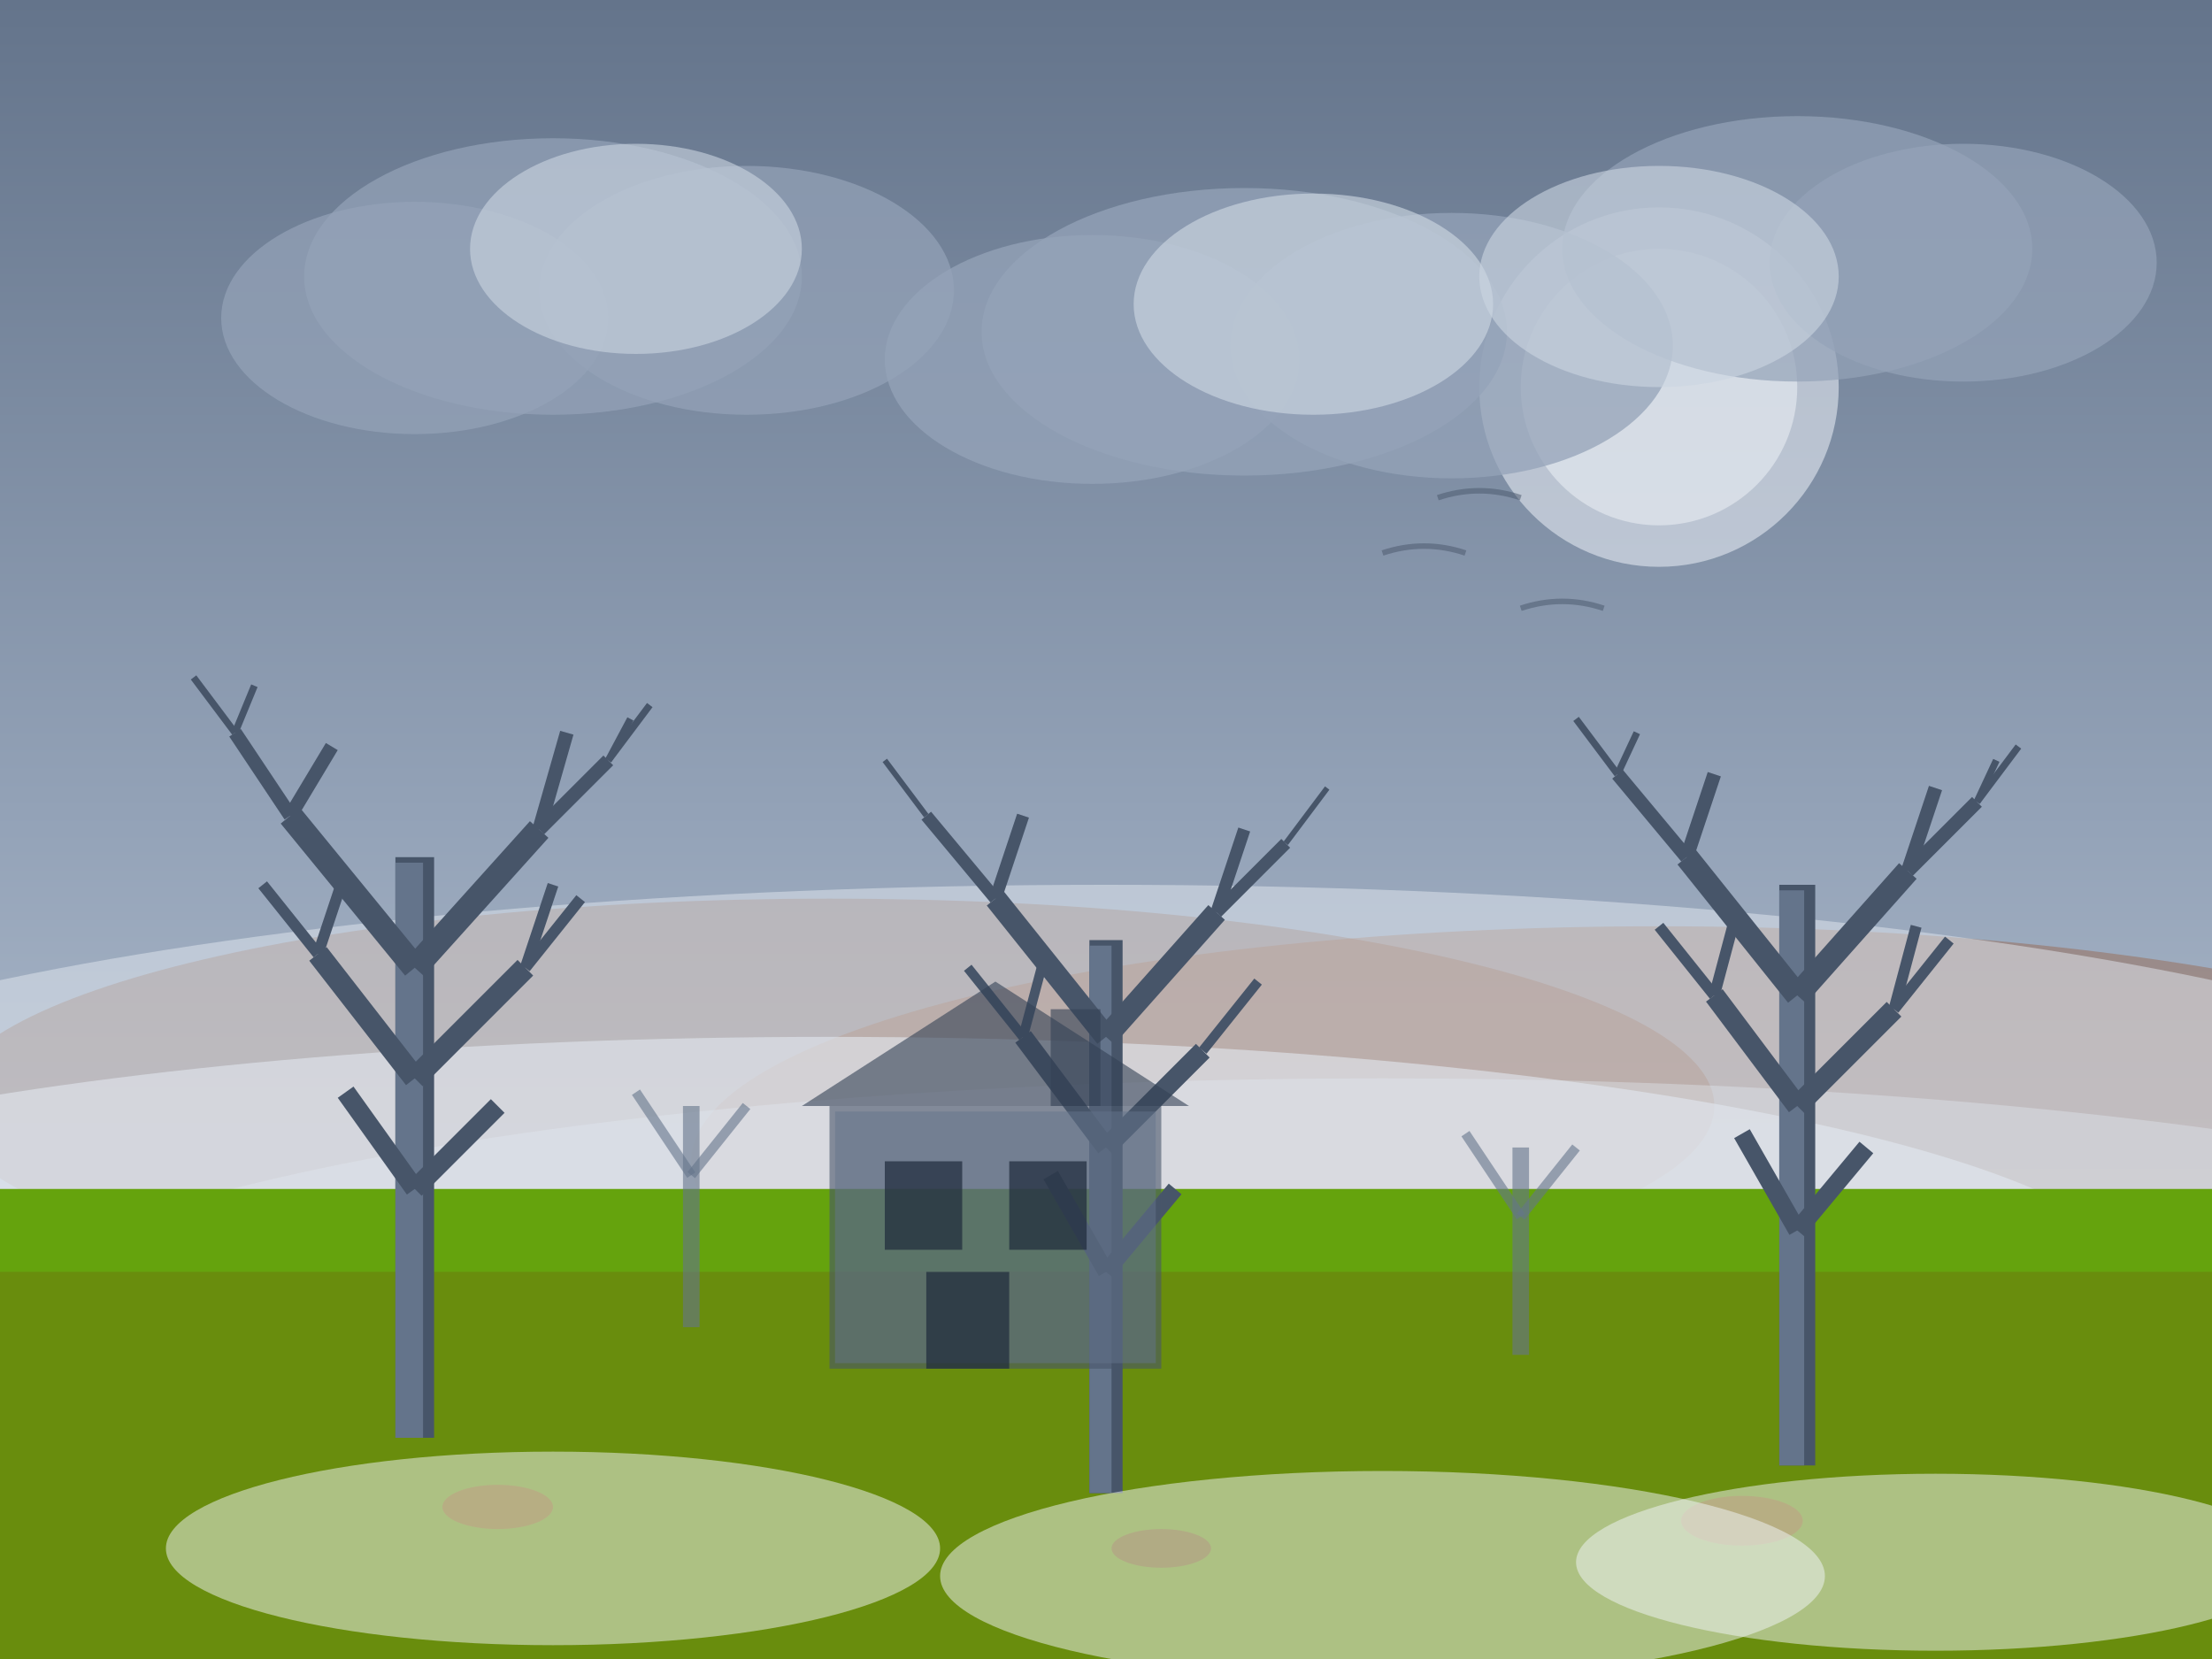
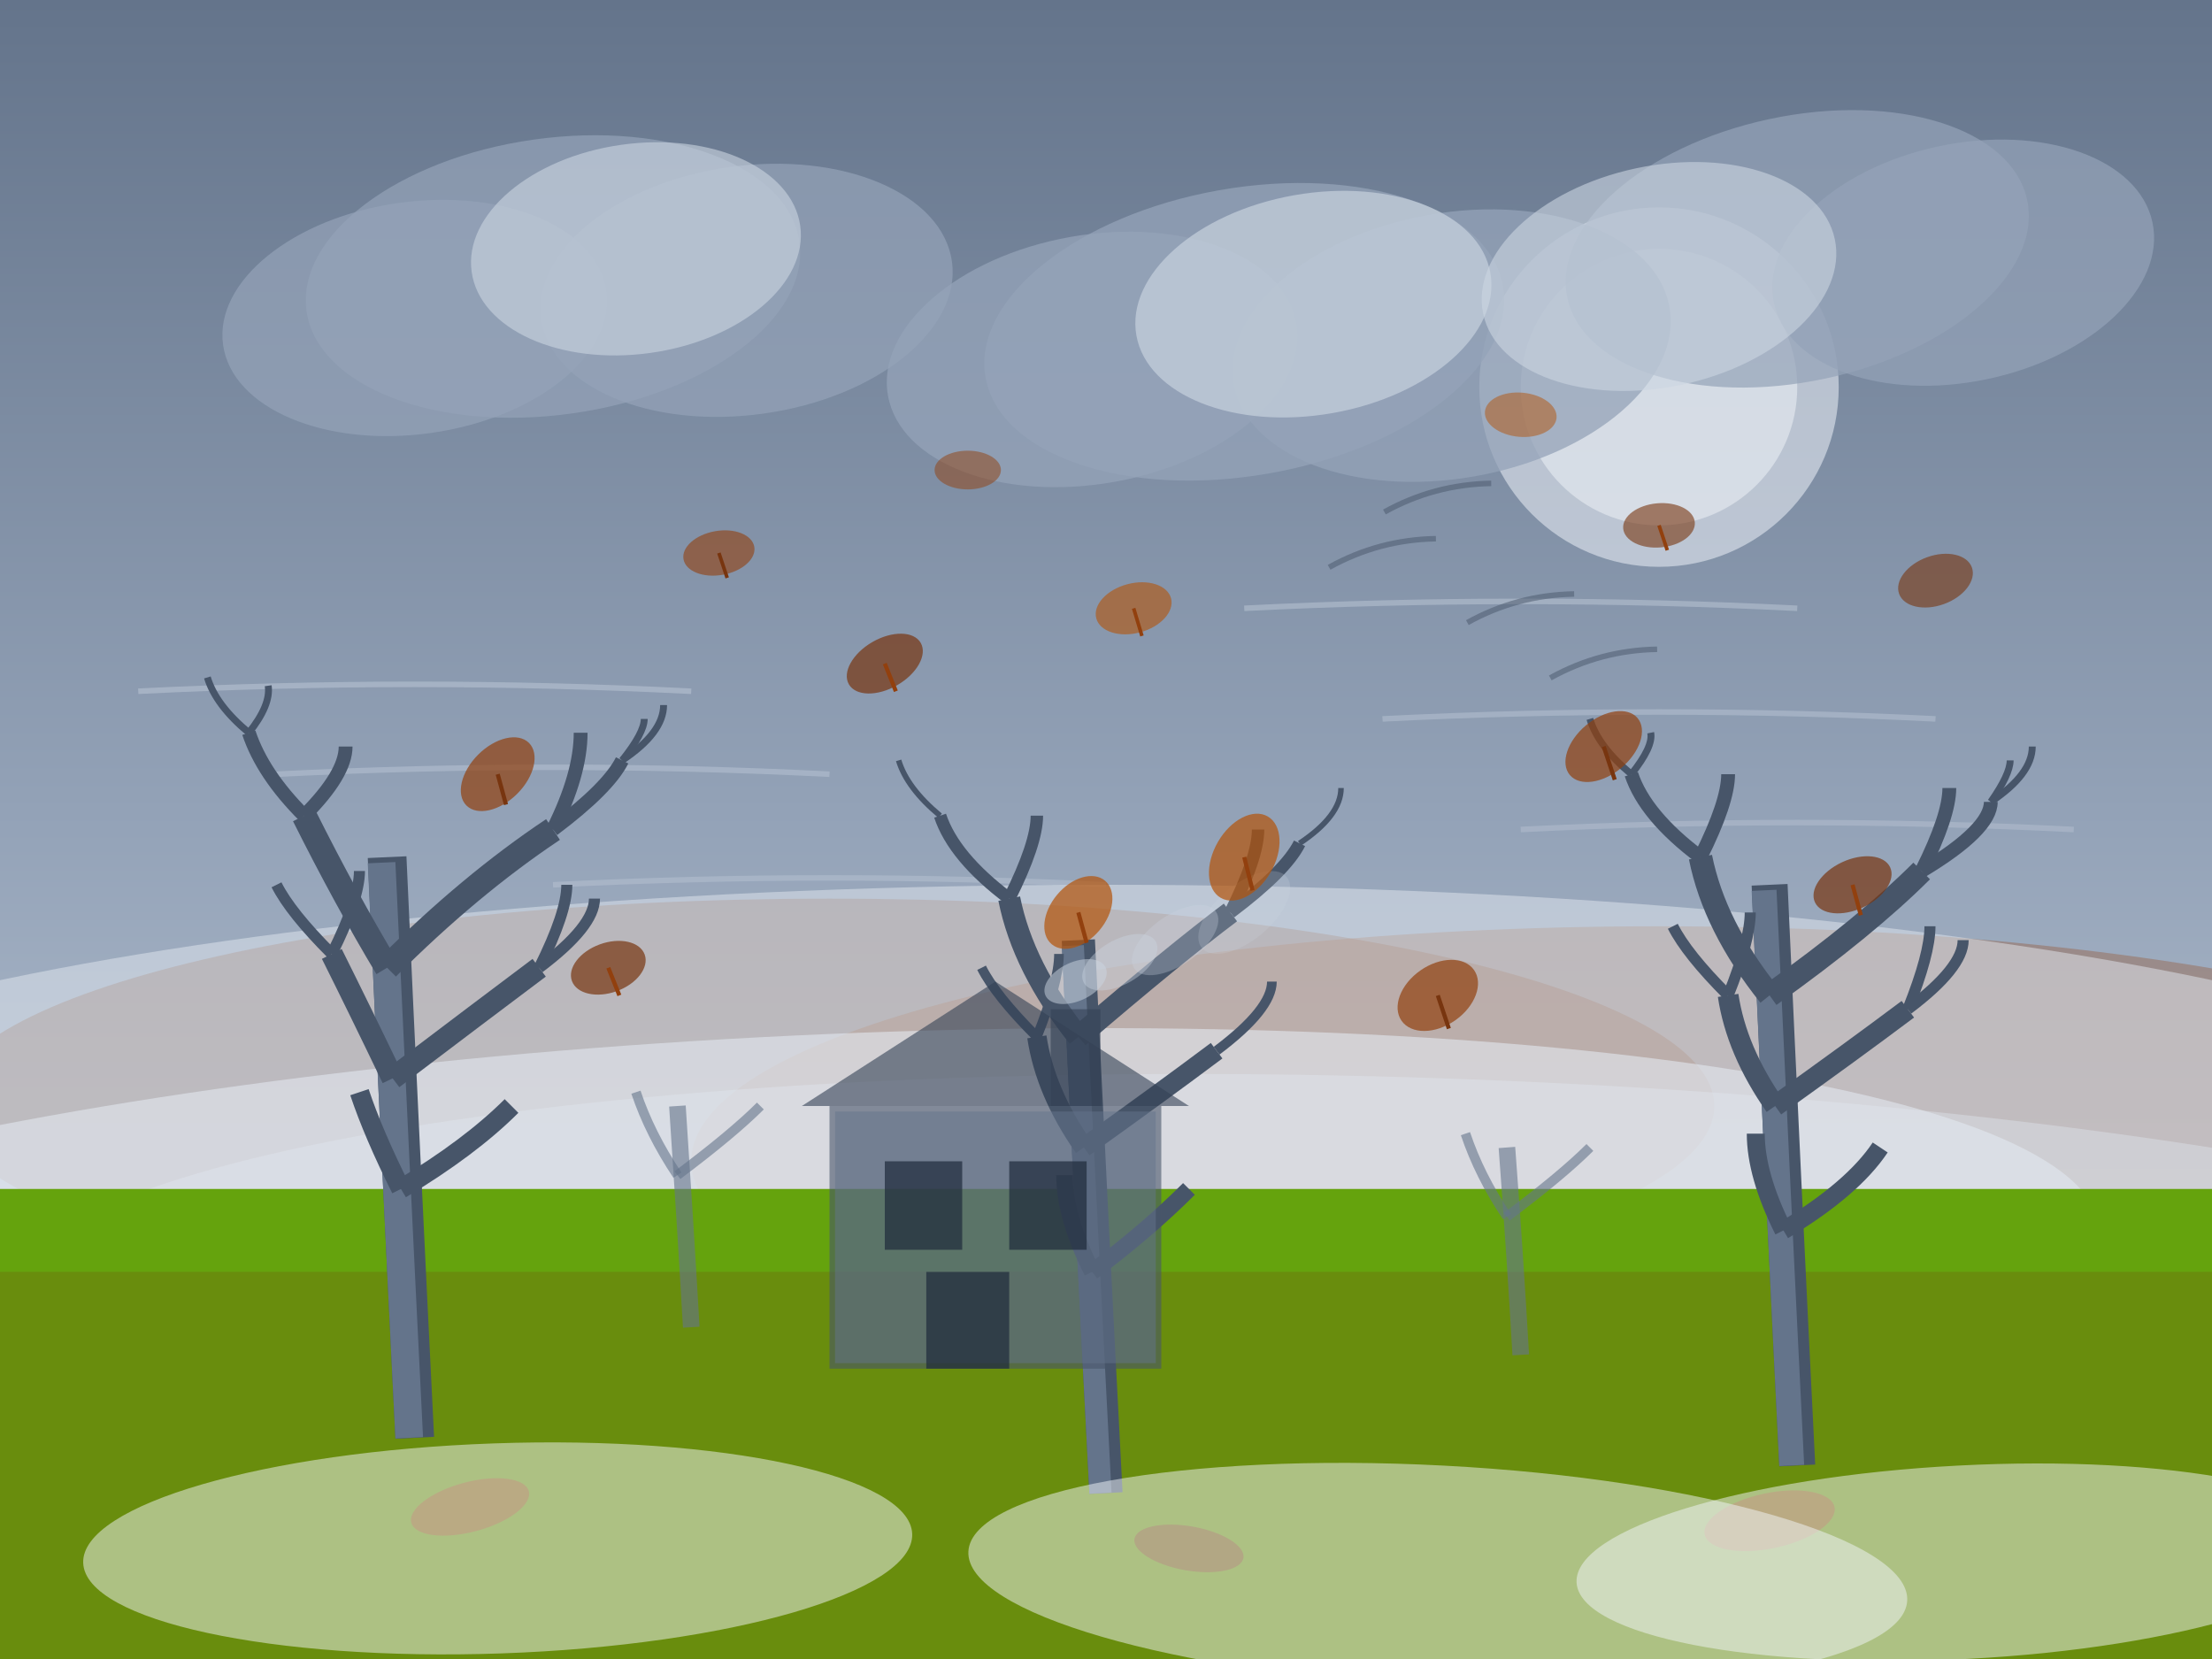
<svg xmlns="http://www.w3.org/2000/svg" viewBox="0 0 800 600">
  <defs>
    <linearGradient id="novemberSky" x1="0%" y1="0%" x2="0%" y2="100%">
      <stop offset="0%" style="stop-color:#64748b;stop-opacity:1" />
      <stop offset="50%" style="stop-color:#94a3b8;stop-opacity:1" />
      <stop offset="100%" style="stop-color:#cbd5e1;stop-opacity:1" />
    </linearGradient>
  </defs>
  <rect width="800" height="600" fill="url(#novemberSky)" />
  <circle cx="600" cy="140" r="65" fill="#e2e8f0" opacity="0.6" />
  <circle cx="600" cy="140" r="50" fill="#f1f5f9" opacity="0.5" />
-   <ellipse cx="200" cy="100" rx="90" ry="50" fill="#94a3b8" opacity="0.7" />
-   <ellipse cx="270" cy="105" rx="75" ry="45" fill="#94a3b8" opacity="0.7" />
-   <ellipse cx="150" cy="115" rx="70" ry="42" fill="#94a3b8" opacity="0.7" />
-   <ellipse cx="230" cy="90" rx="60" ry="38" fill="#cbd5e1" opacity="0.6" />
-   <ellipse cx="450" cy="120" rx="95" ry="52" fill="#94a3b8" opacity="0.75" />
-   <ellipse cx="525" cy="125" rx="80" ry="48" fill="#94a3b8" opacity="0.75" />
-   <ellipse cx="395" cy="130" rx="75" ry="45" fill="#94a3b8" opacity="0.75" />
-   <ellipse cx="475" cy="110" rx="65" ry="40" fill="#cbd5e1" opacity="0.65" />
-   <ellipse cx="650" cy="90" rx="85" ry="48" fill="#94a3b8" opacity="0.7" />
-   <ellipse cx="710" cy="95" rx="70" ry="43" fill="#94a3b8" opacity="0.7" />
-   <ellipse cx="600" cy="100" rx="65" ry="40" fill="#cbd5e1" opacity="0.6" />
+   <ellipse cx="200" cy="100" rx="90" ry="50" fill="#94a3b8" opacity="0.7" transform="rotate(-8 200 100)" />
+   <ellipse cx="270" cy="105" rx="75" ry="45" fill="#94a3b8" opacity="0.7" transform="rotate(-8 270 105)" />
+   <ellipse cx="150" cy="115" rx="70" ry="42" fill="#94a3b8" opacity="0.7" transform="rotate(-8 150 115)" />
+   <ellipse cx="230" cy="90" rx="60" ry="38" fill="#cbd5e1" opacity="0.6" transform="rotate(-8 230 90)" />
+   <ellipse cx="450" cy="120" rx="95" ry="52" fill="#94a3b8" opacity="0.75" transform="rotate(-10 450 120)" />
+   <ellipse cx="525" cy="125" rx="80" ry="48" fill="#94a3b8" opacity="0.75" transform="rotate(-10 525 125)" />
+   <ellipse cx="395" cy="130" rx="75" ry="45" fill="#94a3b8" opacity="0.75" transform="rotate(-10 395 130)" />
+   <ellipse cx="475" cy="110" rx="65" ry="40" fill="#cbd5e1" opacity="0.65" transform="rotate(-10 475 110)" />
+   <ellipse cx="650" cy="90" rx="85" ry="48" fill="#94a3b8" opacity="0.7" transform="rotate(-12 650 90)" />
+   <ellipse cx="710" cy="95" rx="70" ry="43" fill="#94a3b8" opacity="0.7" transform="rotate(-12 710 95)" />
+   <ellipse cx="600" cy="100" rx="65" ry="40" fill="#cbd5e1" opacity="0.6" transform="rotate(-12 600 100)" />
  <ellipse cx="300" cy="400" rx="320" ry="75" fill="#78350f" opacity="0.3" />
  <ellipse cx="600" cy="420" rx="350" ry="85" fill="#92400e" opacity="0.3" />
  <ellipse cx="400" cy="430" rx="550" ry="110" fill="#e2e8f0" opacity="0.5" />
-   <ellipse cx="300" cy="470" rx="480" ry="95" fill="#e2e8f0" opacity="0.6" />
-   <ellipse cx="500" cy="490" rx="520" ry="100" fill="#e2e8f0" opacity="0.4" />
-   <ellipse cx="350" cy="520" rx="450" ry="85" fill="#e2e8f0" opacity="0.55" />
-   <ellipse cx="550" cy="540" rx="480" ry="90" fill="#e2e8f0" opacity="0.45" />
+   <ellipse cx="280" cy="470" rx="480" ry="95" fill="#e2e8f0" opacity="0.6" transform="rotate(-3 280 470)" />
+   <ellipse cx="520" cy="490" rx="520" ry="100" fill="#e2e8f0" opacity="0.4" transform="rotate(2 520 490)" />
+   <ellipse cx="330" cy="520" rx="450" ry="85" fill="#e2e8f0" opacity="0.55" transform="rotate(-2 330 520)" />
+   <ellipse cx="570" cy="540" rx="480" ry="90" fill="#e2e8f0" opacity="0.45" transform="rotate(3 570 540)" />
  <rect y="430" width="800" height="170" fill="#65a30d" />
  <rect y="460" width="800" height="140" fill="#78350f" opacity="0.2" />
-   <line x1="150" y1="520" x2="150" y2="310" stroke="#475569" stroke-width="14" />
-   <line x1="148" y1="520" x2="148" y2="312" stroke="#64748b" stroke-width="10" />
-   <line x1="150" y1="350" x2="105" y2="295" stroke="#475569" stroke-width="9" />
-   <line x1="150" y1="350" x2="195" y2="300" stroke="#475569" stroke-width="9" />
-   <line x1="150" y1="390" x2="115" y2="345" stroke="#475569" stroke-width="8" />
-   <line x1="150" y1="390" x2="190" y2="350" stroke="#475569" stroke-width="8" />
-   <line x1="150" y1="430" x2="125" y2="395" stroke="#475569" stroke-width="7" />
-   <line x1="150" y1="430" x2="180" y2="400" stroke="#475569" stroke-width="7" />
-   <line x1="105" y1="295" x2="85" y2="265" stroke="#475569" stroke-width="5" />
-   <line x1="105" y1="295" x2="120" y2="270" stroke="#475569" stroke-width="5" />
-   <line x1="195" y1="300" x2="220" y2="275" stroke="#475569" stroke-width="5" />
-   <line x1="195" y1="300" x2="205" y2="265" stroke="#475569" stroke-width="5" />
-   <line x1="115" y1="345" x2="95" y2="320" stroke="#475569" stroke-width="4" />
-   <line x1="115" y1="345" x2="125" y2="315" stroke="#475569" stroke-width="4" />
-   <line x1="190" y1="350" x2="210" y2="325" stroke="#475569" stroke-width="4" />
-   <line x1="190" y1="350" x2="200" y2="320" stroke="#475569" stroke-width="4" />
-   <line x1="85" y1="265" x2="70" y2="245" stroke="#475569" stroke-width="2.5" />
-   <line x1="85" y1="265" x2="92" y2="248" stroke="#475569" stroke-width="2.5" />
-   <line x1="220" y1="275" x2="235" y2="255" stroke="#475569" stroke-width="2.5" />
-   <line x1="220" y1="275" x2="228" y2="260" stroke="#475569" stroke-width="2.5" />
-   <line x1="400" y1="540" x2="400" y2="340" stroke="#475569" stroke-width="12" />
-   <line x1="398" y1="540" x2="398" y2="342" stroke="#64748b" stroke-width="8" />
-   <line x1="400" y1="375" x2="360" y2="325" stroke="#475569" stroke-width="8" />
-   <line x1="400" y1="375" x2="440" y2="330" stroke="#475569" stroke-width="8" />
-   <line x1="400" y1="415" x2="370" y2="375" stroke="#475569" stroke-width="7" />
-   <line x1="400" y1="415" x2="435" y2="380" stroke="#475569" stroke-width="7" />
-   <line x1="400" y1="460" x2="380" y2="425" stroke="#475569" stroke-width="6" />
-   <line x1="400" y1="460" x2="425" y2="430" stroke="#475569" stroke-width="6" />
-   <line x1="360" y1="325" x2="335" y2="295" stroke="#475569" stroke-width="4.5" />
-   <line x1="360" y1="325" x2="370" y2="295" stroke="#475569" stroke-width="4.5" />
-   <line x1="440" y1="330" x2="465" y2="305" stroke="#475569" stroke-width="4.5" />
-   <line x1="440" y1="330" x2="450" y2="300" stroke="#475569" stroke-width="4.5" />
-   <line x1="370" y1="375" x2="350" y2="350" stroke="#475569" stroke-width="3.5" />
-   <line x1="370" y1="375" x2="378" y2="345" stroke="#475569" stroke-width="3.5" />
-   <line x1="435" y1="380" x2="455" y2="355" stroke="#475569" stroke-width="3.5" />
-   <line x1="335" y1="295" x2="320" y2="275" stroke="#475569" stroke-width="2" />
-   <line x1="465" y1="305" x2="480" y2="285" stroke="#475569" stroke-width="2" />
-   <line x1="650" y1="530" x2="650" y2="320" stroke="#475569" stroke-width="13" />
-   <line x1="648" y1="530" x2="648" y2="322" stroke="#64748b" stroke-width="9" />
-   <line x1="650" y1="360" x2="610" y2="310" stroke="#475569" stroke-width="8.5" />
-   <line x1="650" y1="360" x2="690" y2="315" stroke="#475569" stroke-width="8.5" />
-   <line x1="650" y1="400" x2="620" y2="360" stroke="#475569" stroke-width="7.5" />
-   <line x1="650" y1="400" x2="685" y2="365" stroke="#475569" stroke-width="7.5" />
-   <line x1="650" y1="445" x2="630" y2="410" stroke="#475569" stroke-width="6.5" />
-   <line x1="650" y1="445" x2="675" y2="415" stroke="#475569" stroke-width="6.5" />
-   <line x1="610" y1="310" x2="585" y2="280" stroke="#475569" stroke-width="5" />
-   <line x1="610" y1="310" x2="620" y2="280" stroke="#475569" stroke-width="5" />
-   <line x1="690" y1="315" x2="715" y2="290" stroke="#475569" stroke-width="5" />
-   <line x1="690" y1="315" x2="700" y2="285" stroke="#475569" stroke-width="5" />
-   <line x1="620" y1="360" x2="600" y2="335" stroke="#475569" stroke-width="4" />
-   <line x1="620" y1="360" x2="628" y2="330" stroke="#475569" stroke-width="4" />
-   <line x1="685" y1="365" x2="705" y2="340" stroke="#475569" stroke-width="4" />
-   <line x1="685" y1="365" x2="693" y2="335" stroke="#475569" stroke-width="4" />
-   <line x1="585" y1="280" x2="570" y2="260" stroke="#475569" stroke-width="2.5" />
-   <line x1="585" y1="280" x2="592" y2="265" stroke="#475569" stroke-width="2.5" />
-   <line x1="715" y1="290" x2="730" y2="270" stroke="#475569" stroke-width="2.5" />
-   <line x1="715" y1="290" x2="722" y2="275" stroke="#475569" stroke-width="2.5" />
-   <line x1="250" y1="480" x2="250" y2="400" stroke="#64748b" stroke-width="6" opacity="0.6" />
-   <line x1="250" y1="425" x2="230" y2="395" stroke="#64748b" stroke-width="3.5" opacity="0.6" />
-   <line x1="250" y1="425" x2="270" y2="400" stroke="#64748b" stroke-width="3.5" opacity="0.6" />
-   <line x1="550" y1="490" x2="550" y2="415" stroke="#64748b" stroke-width="6" opacity="0.6" />
-   <line x1="550" y1="440" x2="530" y2="410" stroke="#64748b" stroke-width="3.5" opacity="0.6" />
-   <line x1="550" y1="440" x2="570" y2="415" stroke="#64748b" stroke-width="3.5" opacity="0.6" />
+   <path d="M 50 250 Q 150 245 250 250" stroke="#cbd5e1" stroke-width="2" fill="none" opacity="0.4" />
+   <path d="M 100 280 Q 200 275 300 280" stroke="#cbd5e1" stroke-width="2" fill="none" opacity="0.35" />
+   <path d="M 450 220 Q 550 215 650 220" stroke="#cbd5e1" stroke-width="2" fill="none" opacity="0.4" />
+   <path d="M 500 260 Q 600 255 700 260" stroke="#cbd5e1" stroke-width="2" fill="none" opacity="0.35" />
+   <path d="M 200 320 Q 300 315 400 320" stroke="#cbd5e1" stroke-width="2" fill="none" opacity="0.3" />
+   <path d="M 550 300 Q 650 295 750 300" stroke="#cbd5e1" stroke-width="2" fill="none" opacity="0.3" />
+   <path d="M 150 520 Q 145 420 140 310" stroke="#475569" stroke-width="14" fill="none" />
+   <path d="M 148 520 Q 143 420 138 312" stroke="#64748b" stroke-width="10" fill="none" />
+   <path d="M 140 350 Q 125 325 110 295" stroke="#475569" stroke-width="9" fill="none" />
+   <path d="M 140 350 Q 170 320 200 300" stroke="#475569" stroke-width="9" fill="none" />
+   <path d="M 142 390 Q 130 365 120 345" stroke="#475569" stroke-width="8" fill="none" />
+   <path d="M 142 390 Q 175 365 195 350" stroke="#475569" stroke-width="8" fill="none" />
+   <path d="M 145 430 Q 135 410 130 395" stroke="#475569" stroke-width="7" fill="none" />
+   <path d="M 145 430 Q 170 415 185 400" stroke="#475569" stroke-width="7" fill="none" />
+   <path d="M 110 295 Q 95 280 90 265" stroke="#475569" stroke-width="5" fill="none" />
+   <path d="M 110 295 Q 125 280 125 270" stroke="#475569" stroke-width="5" fill="none" />
+   <path d="M 200 300 Q 220 285 225 275" stroke="#475569" stroke-width="5" fill="none" />
+   <path d="M 200 300 Q 210 280 210 265" stroke="#475569" stroke-width="5" fill="none" />
+   <path d="M 120 345 Q 105 330 100 320" stroke="#475569" stroke-width="4" fill="none" />
+   <path d="M 120 345 Q 130 325 130 315" stroke="#475569" stroke-width="4" fill="none" />
+   <path d="M 195 350 Q 215 335 215 325" stroke="#475569" stroke-width="4" fill="none" />
+   <path d="M 195 350 Q 205 330 205 320" stroke="#475569" stroke-width="4" fill="none" />
+   <path d="M 90 265 Q 78 255 75 245" stroke="#475569" stroke-width="2.5" fill="none" />
+   <path d="M 90 265 Q 98 255 97 248" stroke="#475569" stroke-width="2.5" fill="none" />
+   <path d="M 225 275 Q 240 265 240 255" stroke="#475569" stroke-width="2.5" fill="none" />
+   <path d="M 225 275 Q 233 265 233 260" stroke="#475569" stroke-width="2.5" fill="none" />
+   <path d="M 400 540 Q 395 445 390 340" stroke="#475569" stroke-width="12" fill="none" />
+   <path d="M 398 540 Q 393 445 388 342" stroke="#64748b" stroke-width="8" fill="none" />
+   <path d="M 390 375 Q 370 350 365 325" stroke="#475569" stroke-width="8" fill="none" />
+   <path d="M 390 375 Q 425 345 445 330" stroke="#475569" stroke-width="8" fill="none" />
+   <path d="M 392 415 Q 378 395 375 375" stroke="#475569" stroke-width="7" fill="none" />
+   <path d="M 392 415 Q 420 395 440 380" stroke="#475569" stroke-width="7" fill="none" />
+   <path d="M 395 460 Q 385 440 385 425" stroke="#475569" stroke-width="6" fill="none" />
+   <path d="M 395 460 Q 415 445 430 430" stroke="#475569" stroke-width="6" fill="none" />
+   <path d="M 365 325 Q 345 310 340 295" stroke="#475569" stroke-width="4.5" fill="none" />
+   <path d="M 365 325 Q 375 305 375 295" stroke="#475569" stroke-width="4.5" fill="none" />
+   <path d="M 445 330 Q 465 315 470 305" stroke="#475569" stroke-width="4.5" fill="none" />
+   <path d="M 445 330 Q 455 310 455 300" stroke="#475569" stroke-width="4.5" fill="none" />
+   <path d="M 375 375 Q 360 360 355 350" stroke="#475569" stroke-width="3.5" fill="none" />
+   <path d="M 375 375 Q 383 355 383 345" stroke="#475569" stroke-width="3.5" fill="none" />
+   <path d="M 440 380 Q 460 365 460 355" stroke="#475569" stroke-width="3.5" fill="none" />
+   <path d="M 340 295 Q 328 285 325 275" stroke="#475569" stroke-width="2" fill="none" />
+   <path d="M 470 305 Q 485 295 485 285" stroke="#475569" stroke-width="2" fill="none" />
+   <path d="M 650 530 Q 645 430 640 320" stroke="#475569" stroke-width="13" fill="none" />
+   <path d="M 648 530 Q 643 430 638 322" stroke="#64748b" stroke-width="9" fill="none" />
+   <path d="M 640 360 Q 620 335 615 310" stroke="#475569" stroke-width="8.5" fill="none" />
+   <path d="M 640 360 Q 675 335 695 315" stroke="#475569" stroke-width="8.5" fill="none" />
+   <path d="M 642 400 Q 628 380 625 360" stroke="#475569" stroke-width="7.5" fill="none" />
+   <path d="M 642 400 Q 670 380 690 365" stroke="#475569" stroke-width="7.5" fill="none" />
+   <path d="M 645 445 Q 635 425 635 410" stroke="#475569" stroke-width="6.5" fill="none" />
+   <path d="M 645 445 Q 670 430 680 415" stroke="#475569" stroke-width="6.5" fill="none" />
+   <path d="M 615 310 Q 595 295 590 280" stroke="#475569" stroke-width="5" fill="none" />
+   <path d="M 615 310 Q 625 290 625 280" stroke="#475569" stroke-width="5" fill="none" />
+   <path d="M 695 315 Q 720 300 720 290" stroke="#475569" stroke-width="5" fill="none" />
+   <path d="M 695 315 Q 705 295 705 285" stroke="#475569" stroke-width="5" fill="none" />
+   <path d="M 625 360 Q 610 345 605 335" stroke="#475569" stroke-width="4" fill="none" />
+   <path d="M 625 360 Q 633 340 633 330" stroke="#475569" stroke-width="4" fill="none" />
+   <path d="M 690 365 Q 710 350 710 340" stroke="#475569" stroke-width="4" fill="none" />
+   <path d="M 690 365 Q 698 345 698 335" stroke="#475569" stroke-width="4" fill="none" />
+   <path d="M 590 280 Q 578 270 575 260" stroke="#475569" stroke-width="2.5" fill="none" />
+   <path d="M 590 280 Q 598 270 597 265" stroke="#475569" stroke-width="2.5" fill="none" />
+   <path d="M 720 290 Q 735 280 735 270" stroke="#475569" stroke-width="2.5" fill="none" />
+   <path d="M 720 290 Q 727 280 727 275" stroke="#475569" stroke-width="2.5" fill="none" />
+   <path d="M 250 480 Q 248 445 245 400" stroke="#64748b" stroke-width="6" fill="none" opacity="0.6" />
+   <path d="M 245 425 Q 235 410 230 395" stroke="#64748b" stroke-width="3.5" fill="none" opacity="0.6" />
+   <path d="M 245 425 Q 265 410 275 400" stroke="#64748b" stroke-width="3.5" fill="none" opacity="0.6" />
+   <path d="M 550 490 Q 548 455 545 415" stroke="#64748b" stroke-width="6" fill="none" opacity="0.6" />
+   <path d="M 545 440 Q 535 425 530 410" stroke="#64748b" stroke-width="3.5" fill="none" opacity="0.6" />
+   <path d="M 545 440 Q 565 425 575 415" stroke="#64748b" stroke-width="3.5" fill="none" opacity="0.6" />
  <rect x="300" y="400" width="120" height="95" fill="#475569" opacity="0.6" />
  <rect x="302" y="402" width="116" height="91" fill="#64748b" opacity="0.5" />
  <path d="M 290 400 L 360 355 L 430 400 Z" fill="#334155" opacity="0.6" />
  <rect x="320" y="420" width="28" height="32" fill="#1e293b" opacity="0.7" />
  <rect x="365" y="420" width="28" height="32" fill="#1e293b" opacity="0.7" />
  <rect x="335" y="460" width="30" height="35" fill="#1e293b" opacity="0.7" />
  <rect x="380" y="365" width="18" height="35" fill="#334155" opacity="0.6" />
-   <path d="M 500 200 Q 515 195 530 200" stroke="#475569" stroke-width="2" fill="none" opacity="0.5" />
-   <path d="M 550 220 Q 565 215 580 220" stroke="#475569" stroke-width="2" fill="none" opacity="0.5" />
-   <path d="M 520 180 Q 535 175 550 180" stroke="#475569" stroke-width="2" fill="none" opacity="0.5" />
-   <ellipse cx="180" cy="545" rx="20" ry="8" fill="#92400e" opacity="0.5" />
-   <ellipse cx="420" cy="560" rx="18" ry="7" fill="#78350f" opacity="0.5" />
-   <ellipse cx="630" cy="550" rx="22" ry="9" fill="#92400e" opacity="0.5" />
-   <ellipse cx="200" cy="560" rx="140" ry="35" fill="#f1f5f9" opacity="0.5" />
-   <ellipse cx="500" cy="570" rx="160" ry="38" fill="#f1f5f9" opacity="0.5" />
-   <ellipse cx="700" cy="565" rx="130" ry="32" fill="#f1f5f9" opacity="0.5" />
+   <ellipse cx="389" cy="355" rx="12" ry="7" fill="#cbd5e1" opacity="0.5" transform="rotate(-25 389 355)" />
+   <ellipse cx="405" cy="348" rx="15" ry="8" fill="#cbd5e1" opacity="0.4" transform="rotate(-30 405 348)" />
+   <ellipse cx="425" cy="340" rx="18" ry="9" fill="#cbd5e1" opacity="0.3" transform="rotate(-35 425 340)" />
+   <ellipse cx="450" cy="330" rx="20" ry="10" fill="#cbd5e1" opacity="0.2" transform="rotate(-40 450 330)" />
+   <path d="M 480 200 Q 500 195 520 200" stroke="#475569" stroke-width="2" fill="none" opacity="0.5" transform="rotate(-15 500 200)" />
+   <path d="M 530 220 Q 550 215 570 220" stroke="#475569" stroke-width="2" fill="none" opacity="0.5" transform="rotate(-15 550 220)" />
+   <path d="M 500 180 Q 520 175 540 180" stroke="#475569" stroke-width="2" fill="none" opacity="0.5" transform="rotate(-15 520 180)" />
+   <path d="M 560 240 Q 580 235 600 240" stroke="#475569" stroke-width="2" fill="none" opacity="0.5" transform="rotate(-15 580 240)" />
+   <g>
+     <ellipse cx="180" cy="280" rx="10" ry="16" fill="#92400e" opacity="0.7" transform="rotate(45 180 280)" />
+     <line x1="180" y1="280" x2="183" y2="291" stroke="#78350f" stroke-width="1.5" />
+     <ellipse cx="320" cy="240" rx="9" ry="15" fill="#78350f" opacity="0.7" transform="rotate(60 320 240)" />
+     <line x1="320" y1="240" x2="324" y2="250" stroke="#92400e" stroke-width="1.5" />
+     <ellipse cx="450" cy="310" rx="11" ry="17" fill="#b45309" opacity="0.7" transform="rotate(30 450 310)" />
+     <line x1="450" y1="310" x2="453" y2="322" stroke="#92400e" stroke-width="1.5" />
+     <ellipse cx="580" cy="270" rx="10" ry="16" fill="#92400e" opacity="0.7" transform="rotate(50 580 270)" />
+     <line x1="580" y1="270" x2="584" y2="282" stroke="#78350f" stroke-width="1.5" />
+     <ellipse cx="220" cy="350" rx="9" ry="14" fill="#78350f" opacity="0.7" transform="rotate(70 220 350)" />
+     <line x1="220" y1="350" x2="224" y2="360" stroke="#92400e" stroke-width="1.5" />
+     <ellipse cx="390" cy="330" rx="10" ry="15" fill="#b45309" opacity="0.7" transform="rotate(40 390 330)" />
+     <line x1="390" y1="330" x2="393" y2="341" stroke="#92400e" stroke-width="1.5" />
+     <ellipse cx="520" cy="360" rx="11" ry="16" fill="#92400e" opacity="0.7" transform="rotate(55 520 360)" />
+     <line x1="520" y1="360" x2="524" y2="372" stroke="#78350f" stroke-width="1.5" />
+     <ellipse cx="670" cy="320" rx="9" ry="15" fill="#78350f" opacity="0.7" transform="rotate(65 670 320)" />
+     <line x1="670" y1="320" x2="673" y2="331" stroke="#92400e" stroke-width="1.5" />
+     <ellipse cx="260" cy="200" rx="8" ry="13" fill="#92400e" opacity="0.6" transform="rotate(80 260 200)" />
+     <line x1="260" y1="200" x2="263" y2="209" stroke="#78350f" stroke-width="1.3" />
+     <ellipse cx="410" cy="220" rx="9" ry="14" fill="#b45309" opacity="0.6" transform="rotate(75 410 220)" />
+     <line x1="410" y1="220" x2="413" y2="230" stroke="#92400e" stroke-width="1.3" />
+     <ellipse cx="600" cy="190" rx="8" ry="13" fill="#78350f" opacity="0.6" transform="rotate(85 600 190)" />
+     <line x1="600" y1="190" x2="603" y2="199" stroke="#92400e" stroke-width="1.3" />
+     <ellipse cx="350" cy="170" rx="7" ry="12" fill="#92400e" opacity="0.5" transform="rotate(90 350 170)" />
+     <ellipse cx="550" cy="150" rx="8" ry="13" fill="#b45309" opacity="0.5" transform="rotate(95 550 150)" />
+     <ellipse cx="700" cy="210" rx="9" ry="14" fill="#78350f" opacity="0.6" transform="rotate(70 700 210)" />
+   </g>
+   <ellipse cx="170" cy="545" rx="22" ry="9" fill="#92400e" opacity="0.6" transform="rotate(-15 170 545)" />
+   <ellipse cx="430" cy="560" rx="20" ry="8" fill="#78350f" opacity="0.6" transform="rotate(10 430 560)" />
+   <ellipse cx="640" cy="550" rx="24" ry="10" fill="#92400e" opacity="0.6" transform="rotate(-12 640 550)" />
+   <ellipse cx="180" cy="560" rx="150" ry="38" fill="#f1f5f9" opacity="0.5" transform="rotate(-2 180 560)" />
+   <ellipse cx="520" cy="570" rx="170" ry="40" fill="#f1f5f9" opacity="0.5" transform="rotate(3 520 570)" />
+   <ellipse cx="710" cy="565" rx="140" ry="35" fill="#f1f5f9" opacity="0.5" transform="rotate(-3 710 565)" />
</svg>
